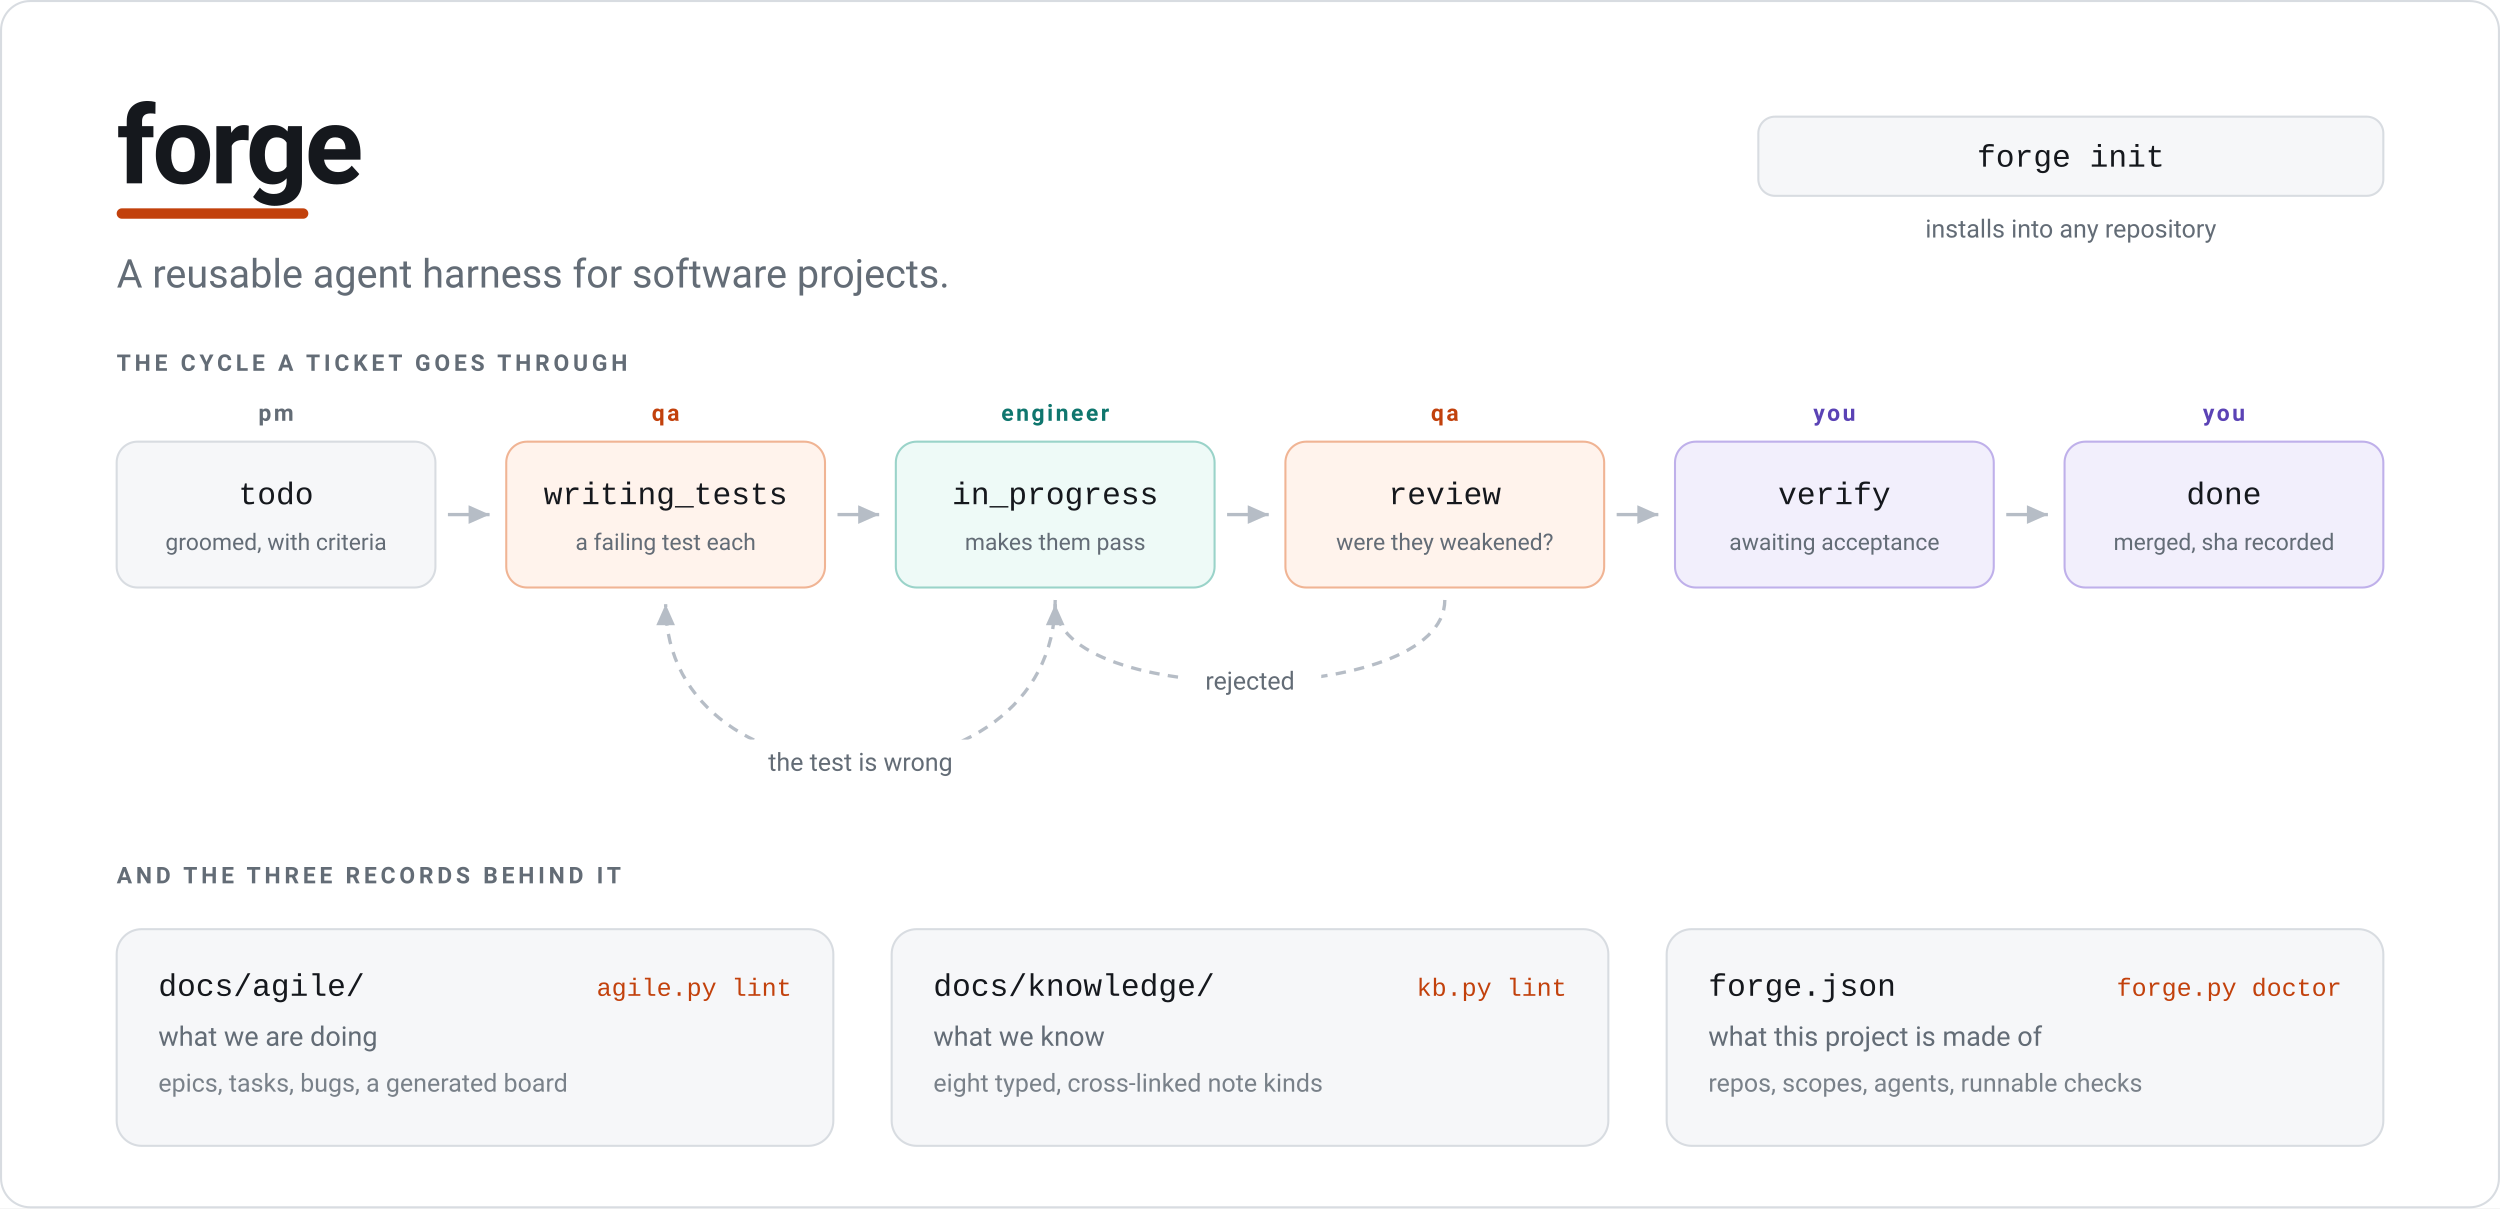
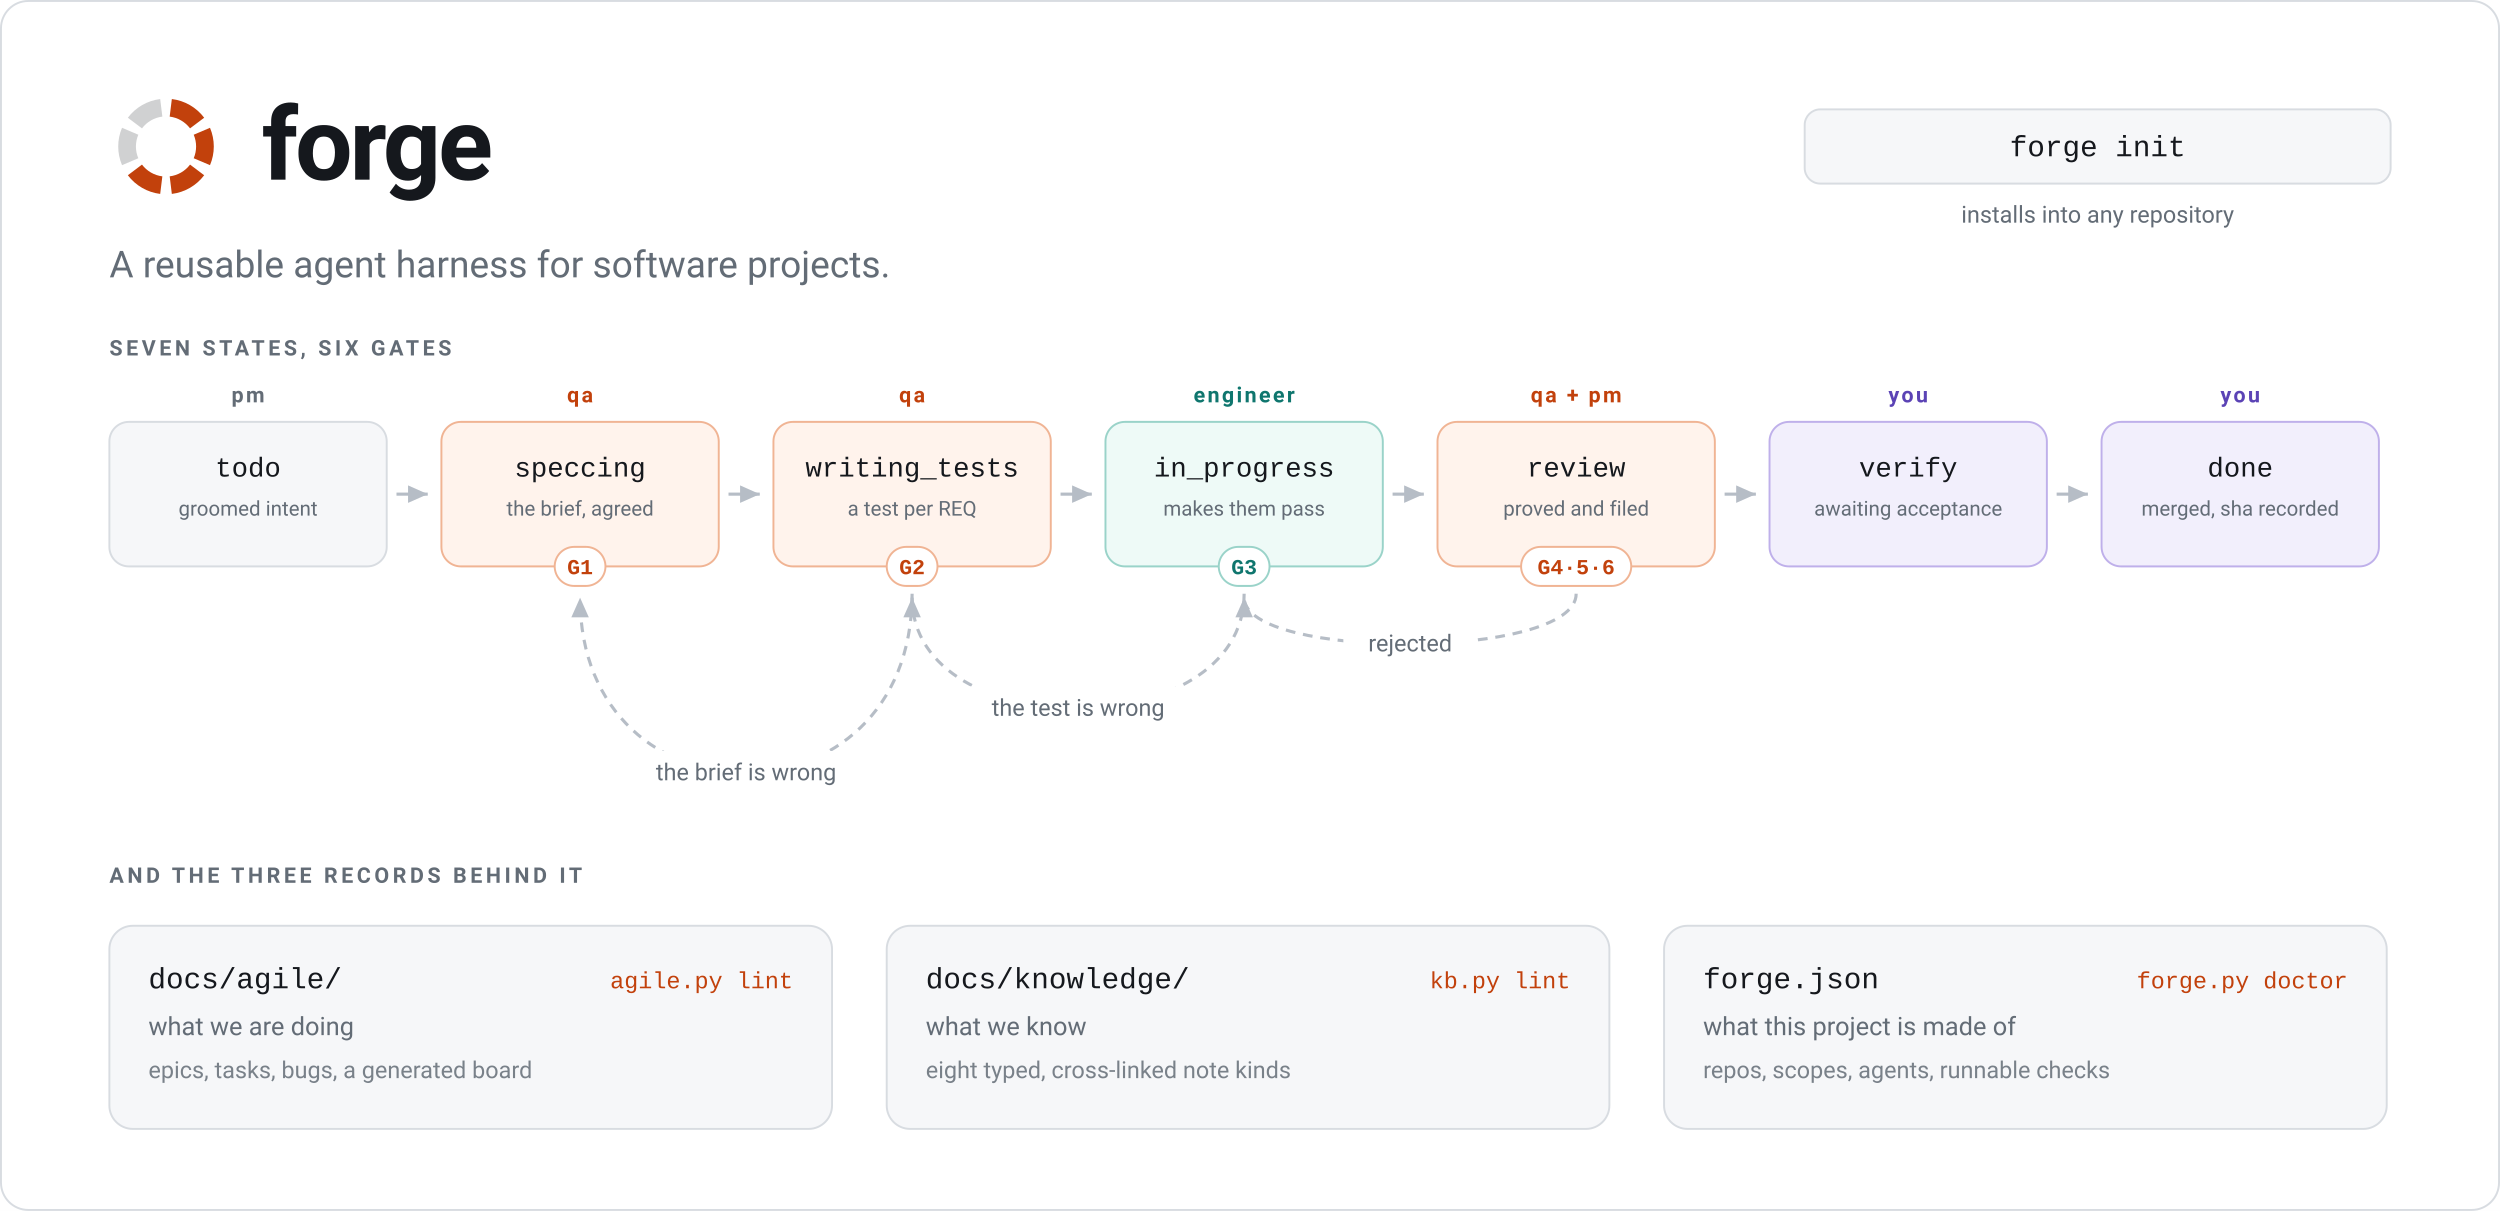
- <svg xmlns="http://www.w3.org/2000/svg" viewBox="0 0 1200 580" width="1200" height="580" role="img" aria-label="forge - the cycle a ticket goes through, and the three records behind it">
+ <svg xmlns="http://www.w3.org/2000/svg" viewBox="0 0 1280 620" width="1280" height="620" role="img" aria-label="forge - the cycle a ticket goes through, and the three records behind it">
  <defs>
    <marker id="a" viewBox="0 0 10 10" refX="9" refY="5" markerWidth="7" markerHeight="7" orient="auto-start-reverse">
      <path d="M0,1 L9,5 L0,9 z" fill="#b6bdc6" />
    </marker>
  </defs>
-   <rect width="1200" height="580" fill="#ffffff" />
-   <rect x="0.5" y="0.5" width="1199" height="579" rx="14" fill="none" stroke="#d8dce1" />
-   <text x="56" y="88" font-family="ui-sans-serif,-apple-system,BlinkMacSystemFont,'Segoe UI',Roboto,Helvetica,Arial,sans-serif" font-size="52" font-weight="700" fill="#15181d" text-anchor="start" letter-spacing="-1.5">forge</text>
-   <rect x="56" y="100" width="92" height="5" rx="2.5" fill="#c2410c" />
-   <text x="56" y="138" font-family="ui-sans-serif,-apple-system,BlinkMacSystemFont,'Segoe UI',Roboto,Helvetica,Arial,sans-serif" font-size="19" font-weight="400" fill="#636c76" text-anchor="start">A reusable agent harness for software projects.</text>
-   <rect x="844" y="56" width="300" height="38" rx="8" fill="#f6f7f9" stroke="#d8dce1" />
-   <text x="994.0" y="80" font-family="ui-monospace,SFMono-Regular,Menlo,Consolas,'Liberation Mono',monospace" font-size="15" font-weight="400" fill="#15181d" text-anchor="middle">forge init</text>
-   <text x="994.0" y="114" font-family="ui-sans-serif,-apple-system,BlinkMacSystemFont,'Segoe UI',Roboto,Helvetica,Arial,sans-serif" font-size="12" font-weight="400" fill="#636c76" text-anchor="middle">installs into any repository</text>
-   <text x="56" y="178" font-family="ui-sans-serif,-apple-system,BlinkMacSystemFont,'Segoe UI',Roboto,Helvetica,Arial,sans-serif" font-size="11" font-weight="600" fill="#636c76" text-anchor="start" letter-spacing="1.8">THE CYCLE A TICKET GOES THROUGH</text>
-   <text x="132.5" y="202" font-family="ui-sans-serif,-apple-system,BlinkMacSystemFont,'Segoe UI',Roboto,Helvetica,Arial,sans-serif" font-size="11" font-weight="600" fill="#636c76" text-anchor="middle" letter-spacing="1.2">pm</text>
-   <rect x="56" y="212" width="153" height="70" rx="10" fill="#f6f7f9" stroke="#d8dce1" />
-   <text x="132.5" y="242" font-family="ui-monospace,SFMono-Regular,Menlo,Consolas,'Liberation Mono',monospace" font-size="15" font-weight="400" fill="#15181d" text-anchor="middle">todo</text>
-   <text x="132.5" y="264" font-family="ui-sans-serif,-apple-system,BlinkMacSystemFont,'Segoe UI',Roboto,Helvetica,Arial,sans-serif" font-size="11" font-weight="400" fill="#636c76" text-anchor="middle">groomed, with criteria</text>
-   <path d="M215 247.0 L235 247.0" stroke="#b6bdc6" stroke-width="1.6" fill="none" marker-end="url(#a)" />
-   <text x="319.5" y="202" font-family="ui-sans-serif,-apple-system,BlinkMacSystemFont,'Segoe UI',Roboto,Helvetica,Arial,sans-serif" font-size="11" font-weight="600" fill="#c2410c" text-anchor="middle" letter-spacing="1.2">qa</text>
-   <rect x="243" y="212" width="153" height="70" rx="10" fill="#fff3ec" stroke="#f0b494" />
-   <text x="319.5" y="242" font-family="ui-monospace,SFMono-Regular,Menlo,Consolas,'Liberation Mono',monospace" font-size="15" font-weight="400" fill="#15181d" text-anchor="middle">writing_tests</text>
-   <text x="319.5" y="264" font-family="ui-sans-serif,-apple-system,BlinkMacSystemFont,'Segoe UI',Roboto,Helvetica,Arial,sans-serif" font-size="11" font-weight="400" fill="#636c76" text-anchor="middle">a failing test each</text>
-   <path d="M402 247.0 L422 247.0" stroke="#b6bdc6" stroke-width="1.6" fill="none" marker-end="url(#a)" />
-   <text x="506.5" y="202" font-family="ui-sans-serif,-apple-system,BlinkMacSystemFont,'Segoe UI',Roboto,Helvetica,Arial,sans-serif" font-size="11" font-weight="600" fill="#0f766e" text-anchor="middle" letter-spacing="1.2">engineer</text>
-   <rect x="430" y="212" width="153" height="70" rx="10" fill="#eefaf7" stroke="#9ad3c9" />
-   <text x="506.5" y="242" font-family="ui-monospace,SFMono-Regular,Menlo,Consolas,'Liberation Mono',monospace" font-size="15" font-weight="400" fill="#15181d" text-anchor="middle">in_progress</text>
-   <text x="506.5" y="264" font-family="ui-sans-serif,-apple-system,BlinkMacSystemFont,'Segoe UI',Roboto,Helvetica,Arial,sans-serif" font-size="11" font-weight="400" fill="#636c76" text-anchor="middle">makes them pass</text>
-   <path d="M589 247.0 L609 247.0" stroke="#b6bdc6" stroke-width="1.6" fill="none" marker-end="url(#a)" />
-   <text x="693.5" y="202" font-family="ui-sans-serif,-apple-system,BlinkMacSystemFont,'Segoe UI',Roboto,Helvetica,Arial,sans-serif" font-size="11" font-weight="600" fill="#c2410c" text-anchor="middle" letter-spacing="1.2">qa</text>
-   <rect x="617" y="212" width="153" height="70" rx="10" fill="#fff3ec" stroke="#f0b494" />
-   <text x="693.5" y="242" font-family="ui-monospace,SFMono-Regular,Menlo,Consolas,'Liberation Mono',monospace" font-size="15" font-weight="400" fill="#15181d" text-anchor="middle">review</text>
-   <text x="693.5" y="264" font-family="ui-sans-serif,-apple-system,BlinkMacSystemFont,'Segoe UI',Roboto,Helvetica,Arial,sans-serif" font-size="11" font-weight="400" fill="#636c76" text-anchor="middle">were they weakened?</text>
-   <path d="M776 247.0 L796 247.0" stroke="#b6bdc6" stroke-width="1.6" fill="none" marker-end="url(#a)" />
-   <text x="880.5" y="202" font-family="ui-sans-serif,-apple-system,BlinkMacSystemFont,'Segoe UI',Roboto,Helvetica,Arial,sans-serif" font-size="11" font-weight="600" fill="#5b43b5" text-anchor="middle" letter-spacing="1.2">you</text>
-   <rect x="804" y="212" width="153" height="70" rx="10" fill="#f2effc" stroke="#bfb0ea" />
-   <text x="880.5" y="242" font-family="ui-monospace,SFMono-Regular,Menlo,Consolas,'Liberation Mono',monospace" font-size="15" font-weight="400" fill="#15181d" text-anchor="middle">verify</text>
-   <text x="880.5" y="264" font-family="ui-sans-serif,-apple-system,BlinkMacSystemFont,'Segoe UI',Roboto,Helvetica,Arial,sans-serif" font-size="11" font-weight="400" fill="#636c76" text-anchor="middle">awaiting acceptance</text>
-   <path d="M963 247.0 L983 247.0" stroke="#b6bdc6" stroke-width="1.6" fill="none" marker-end="url(#a)" />
-   <text x="1067.5" y="202" font-family="ui-sans-serif,-apple-system,BlinkMacSystemFont,'Segoe UI',Roboto,Helvetica,Arial,sans-serif" font-size="11" font-weight="600" fill="#5b43b5" text-anchor="middle" letter-spacing="1.2">you</text>
-   <rect x="991" y="212" width="153" height="70" rx="10" fill="#f2effc" stroke="#bfb0ea" />
-   <text x="1067.5" y="242" font-family="ui-monospace,SFMono-Regular,Menlo,Consolas,'Liberation Mono',monospace" font-size="15" font-weight="400" fill="#15181d" text-anchor="middle">done</text>
-   <text x="1067.5" y="264" font-family="ui-sans-serif,-apple-system,BlinkMacSystemFont,'Segoe UI',Roboto,Helvetica,Arial,sans-serif" font-size="11" font-weight="400" fill="#636c76" text-anchor="middle">merged, sha recorded</text>
-   <path d="M693.5 288 C693.5 340 506.5 340 506.5 290" stroke="#b6bdc6" stroke-width="1.6" stroke-dasharray="5 4" fill="none" marker-end="url(#a)" />
-   <rect x="565.8" y="316.0" width="68.4" height="22" rx="6" fill="#ffffff" />
-   <text x="600.0" y="331.0" font-family="ui-sans-serif,-apple-system,BlinkMacSystemFont,'Segoe UI',Roboto,Helvetica,Arial,sans-serif" font-size="12" font-weight="400" fill="#636c76" text-anchor="middle">rejected</text>
-   <path d="M506.5 288 C506.5 392 319.5 392 319.5 290" stroke="#b6bdc6" stroke-width="1.6" stroke-dasharray="5 4" fill="none" marker-end="url(#a)" />
-   <rect x="350.45" y="355.0" width="125.1" height="22" rx="6" fill="#ffffff" />
-   <text x="413.0" y="370.0" font-family="ui-sans-serif,-apple-system,BlinkMacSystemFont,'Segoe UI',Roboto,Helvetica,Arial,sans-serif" font-size="12" font-weight="400" fill="#636c76" text-anchor="middle">the test is wrong</text>
-   <text x="56" y="424" font-family="ui-sans-serif,-apple-system,BlinkMacSystemFont,'Segoe UI',Roboto,Helvetica,Arial,sans-serif" font-size="11" font-weight="600" fill="#636c76" text-anchor="start" letter-spacing="1.8">AND THE THREE RECORDS BEHIND IT</text>
-   <rect x="56" y="446" width="344" height="104" rx="12" fill="#f6f7f9" stroke="#d8dce1" />
-   <text x="76" y="478" font-family="ui-monospace,SFMono-Regular,Menlo,Consolas,'Liberation Mono',monospace" font-size="15" font-weight="400" fill="#15181d" text-anchor="start">docs/agile/</text>
-   <text x="76" y="502" font-family="ui-sans-serif,-apple-system,BlinkMacSystemFont,'Segoe UI',Roboto,Helvetica,Arial,sans-serif" font-size="13" font-weight="400" fill="#636c76" text-anchor="start">what we are doing</text>
-   <text x="76" y="524" font-family="ui-sans-serif,-apple-system,BlinkMacSystemFont,'Segoe UI',Roboto,Helvetica,Arial,sans-serif" font-size="12" font-weight="400" fill="#636c76" text-anchor="start" opacity="0.85">epics, tasks, bugs, a generated board</text>
-   <text x="380" y="478" font-family="ui-monospace,SFMono-Regular,Menlo,Consolas,'Liberation Mono',monospace" font-size="12" font-weight="400" fill="#c2410c" text-anchor="end">agile.py lint</text>
-   <rect x="428" y="446" width="344" height="104" rx="12" fill="#f6f7f9" stroke="#d8dce1" />
-   <text x="448" y="478" font-family="ui-monospace,SFMono-Regular,Menlo,Consolas,'Liberation Mono',monospace" font-size="15" font-weight="400" fill="#15181d" text-anchor="start">docs/knowledge/</text>
-   <text x="448" y="502" font-family="ui-sans-serif,-apple-system,BlinkMacSystemFont,'Segoe UI',Roboto,Helvetica,Arial,sans-serif" font-size="13" font-weight="400" fill="#636c76" text-anchor="start">what we know</text>
-   <text x="448" y="524" font-family="ui-sans-serif,-apple-system,BlinkMacSystemFont,'Segoe UI',Roboto,Helvetica,Arial,sans-serif" font-size="12" font-weight="400" fill="#636c76" text-anchor="start" opacity="0.85">eight typed, cross-linked note kinds</text>
-   <text x="752" y="478" font-family="ui-monospace,SFMono-Regular,Menlo,Consolas,'Liberation Mono',monospace" font-size="12" font-weight="400" fill="#c2410c" text-anchor="end">kb.py lint</text>
-   <rect x="800" y="446" width="344" height="104" rx="12" fill="#f6f7f9" stroke="#d8dce1" />
-   <text x="820" y="478" font-family="ui-monospace,SFMono-Regular,Menlo,Consolas,'Liberation Mono',monospace" font-size="15" font-weight="400" fill="#15181d" text-anchor="start">forge.json</text>
-   <text x="820" y="502" font-family="ui-sans-serif,-apple-system,BlinkMacSystemFont,'Segoe UI',Roboto,Helvetica,Arial,sans-serif" font-size="13" font-weight="400" fill="#636c76" text-anchor="start">what this project is made of</text>
-   <text x="820" y="524" font-family="ui-sans-serif,-apple-system,BlinkMacSystemFont,'Segoe UI',Roboto,Helvetica,Arial,sans-serif" font-size="12" font-weight="400" fill="#636c76" text-anchor="start" opacity="0.85">repos, scopes, agents, runnable checks</text>
-   <text x="1124" y="478" font-family="ui-monospace,SFMono-Regular,Menlo,Consolas,'Liberation Mono',monospace" font-size="12" font-weight="400" fill="#c2410c" text-anchor="end">forge.py doctor</text>
+   <rect width="1280" height="620" fill="#ffffff" />
+   <rect x="0.5" y="0.5" width="1279" height="619" rx="14" fill="none" stroke="#d8dce1" />
+   <g transform="translate(56 46) scale(0.9062)" fill="none" stroke-width="10" stroke-linecap="butt">
+     <path d="M34.68 10.16 A22 22 0 0 1 49.57 18.76" stroke="#c2410c" />
+     <path d="M52.25 23.40 A22 22 0 0 1 52.25 40.60" stroke="#c2410c" />
+     <path d="M49.57 45.24 A22 22 0 0 1 34.68 53.84" stroke="#c2410c" />
+     <path d="M29.32 53.84 A22 22 0 0 1 14.43 45.24" stroke="#c2410c" />
+     <path d="M11.75 40.60 A22 22 0 0 1 11.75 23.40" stroke="#15181d" opacity="0.20" />
+     <path d="M14.43 18.76 A22 22 0 0 1 29.32 10.16" stroke="#15181d" opacity="0.20" />
+   </g>
+   <text x="134" y="92" font-family="ui-sans-serif,-apple-system,BlinkMacSystemFont,'Segoe UI',Roboto,Helvetica,Arial,sans-serif" font-size="52" font-weight="700" fill="#15181d" text-anchor="start" letter-spacing="-1.5">forge</text>
+   <text x="56" y="142" font-family="ui-sans-serif,-apple-system,BlinkMacSystemFont,'Segoe UI',Roboto,Helvetica,Arial,sans-serif" font-size="19" font-weight="400" fill="#636c76" text-anchor="start">A reusable agent harness for software projects.</text>
+   <rect x="924" y="56" width="300" height="38" rx="8" fill="#f6f7f9" stroke="#d8dce1" />
+   <text x="1074.0" y="80" font-family="ui-monospace,SFMono-Regular,Menlo,Consolas,'Liberation Mono',monospace" font-size="15" font-weight="400" fill="#15181d" text-anchor="middle">forge init</text>
+   <text x="1074.0" y="114" font-family="ui-sans-serif,-apple-system,BlinkMacSystemFont,'Segoe UI',Roboto,Helvetica,Arial,sans-serif" font-size="12" font-weight="400" fill="#636c76" text-anchor="middle">installs into any repository</text>
+   <text x="56" y="182" font-family="ui-sans-serif,-apple-system,BlinkMacSystemFont,'Segoe UI',Roboto,Helvetica,Arial,sans-serif" font-size="11" font-weight="600" fill="#636c76" text-anchor="start" letter-spacing="1.8">SEVEN STATES, SIX GATES</text>
+   <text x="127.0" y="206" font-family="ui-sans-serif,-apple-system,BlinkMacSystemFont,'Segoe UI',Roboto,Helvetica,Arial,sans-serif" font-size="11" font-weight="600" fill="#636c76" text-anchor="middle" letter-spacing="1.2">pm</text>
+   <rect x="56" y="216" width="142" height="74" rx="10" fill="#f6f7f9" stroke="#d8dce1" />
+   <text x="127.0" y="244" font-family="ui-monospace,SFMono-Regular,Menlo,Consolas,'Liberation Mono',monospace" font-size="14" font-weight="400" fill="#15181d" text-anchor="middle">todo</text>
+   <text x="127.0" y="264" font-family="ui-sans-serif,-apple-system,BlinkMacSystemFont,'Segoe UI',Roboto,Helvetica,Arial,sans-serif" font-size="10.5" font-weight="400" fill="#636c76" text-anchor="middle">groomed intent</text>
+   <path d="M203 253.0 L219 253.0" stroke="#b6bdc6" stroke-width="1.6" fill="none" marker-end="url(#a)" />
+   <text x="297.0" y="206" font-family="ui-sans-serif,-apple-system,BlinkMacSystemFont,'Segoe UI',Roboto,Helvetica,Arial,sans-serif" font-size="11" font-weight="600" fill="#c2410c" text-anchor="middle" letter-spacing="1.2">qa</text>
+   <rect x="226" y="216" width="142" height="74" rx="10" fill="#fff3ec" stroke="#f0b494" />
+   <text x="297.0" y="244" font-family="ui-monospace,SFMono-Regular,Menlo,Consolas,'Liberation Mono',monospace" font-size="14" font-weight="400" fill="#15181d" text-anchor="middle">speccing</text>
+   <text x="297.0" y="264" font-family="ui-sans-serif,-apple-system,BlinkMacSystemFont,'Segoe UI',Roboto,Helvetica,Arial,sans-serif" font-size="10.5" font-weight="400" fill="#636c76" text-anchor="middle">the brief, agreed</text>
+   <rect x="284.0" y="280" width="26.0" height="20" rx="10" fill="#ffffff" stroke="#f0b494" />
+   <text x="297.0" y="294" font-family="ui-monospace,SFMono-Regular,Menlo,Consolas,'Liberation Mono',monospace" font-size="11" font-weight="600" fill="#c2410c" text-anchor="middle">G1</text>
+   <path d="M373 253.0 L389 253.0" stroke="#b6bdc6" stroke-width="1.6" fill="none" marker-end="url(#a)" />
+   <text x="467.0" y="206" font-family="ui-sans-serif,-apple-system,BlinkMacSystemFont,'Segoe UI',Roboto,Helvetica,Arial,sans-serif" font-size="11" font-weight="600" fill="#c2410c" text-anchor="middle" letter-spacing="1.2">qa</text>
+   <rect x="396" y="216" width="142" height="74" rx="10" fill="#fff3ec" stroke="#f0b494" />
+   <text x="467.0" y="244" font-family="ui-monospace,SFMono-Regular,Menlo,Consolas,'Liberation Mono',monospace" font-size="14" font-weight="400" fill="#15181d" text-anchor="middle">writing_tests</text>
+   <text x="467.0" y="264" font-family="ui-sans-serif,-apple-system,BlinkMacSystemFont,'Segoe UI',Roboto,Helvetica,Arial,sans-serif" font-size="10.5" font-weight="400" fill="#636c76" text-anchor="middle">a test per REQ</text>
+   <rect x="454.0" y="280" width="26.0" height="20" rx="10" fill="#ffffff" stroke="#f0b494" />
+   <text x="467.0" y="294" font-family="ui-monospace,SFMono-Regular,Menlo,Consolas,'Liberation Mono',monospace" font-size="11" font-weight="600" fill="#c2410c" text-anchor="middle">G2</text>
+   <path d="M543 253.0 L559 253.0" stroke="#b6bdc6" stroke-width="1.6" fill="none" marker-end="url(#a)" />
+   <text x="637.0" y="206" font-family="ui-sans-serif,-apple-system,BlinkMacSystemFont,'Segoe UI',Roboto,Helvetica,Arial,sans-serif" font-size="11" font-weight="600" fill="#0f766e" text-anchor="middle" letter-spacing="1.2">engineer</text>
+   <rect x="566" y="216" width="142" height="74" rx="10" fill="#eefaf7" stroke="#9ad3c9" />
+   <text x="637.0" y="244" font-family="ui-monospace,SFMono-Regular,Menlo,Consolas,'Liberation Mono',monospace" font-size="14" font-weight="400" fill="#15181d" text-anchor="middle">in_progress</text>
+   <text x="637.0" y="264" font-family="ui-sans-serif,-apple-system,BlinkMacSystemFont,'Segoe UI',Roboto,Helvetica,Arial,sans-serif" font-size="10.5" font-weight="400" fill="#636c76" text-anchor="middle">makes them pass</text>
+   <rect x="624.0" y="280" width="26.0" height="20" rx="10" fill="#ffffff" stroke="#9ad3c9" />
+   <text x="637.0" y="294" font-family="ui-monospace,SFMono-Regular,Menlo,Consolas,'Liberation Mono',monospace" font-size="11" font-weight="600" fill="#0f766e" text-anchor="middle">G3</text>
+   <path d="M713 253.0 L729 253.0" stroke="#b6bdc6" stroke-width="1.6" fill="none" marker-end="url(#a)" />
+   <text x="807.0" y="206" font-family="ui-sans-serif,-apple-system,BlinkMacSystemFont,'Segoe UI',Roboto,Helvetica,Arial,sans-serif" font-size="11" font-weight="600" fill="#c2410c" text-anchor="middle" letter-spacing="1.2">qa + pm</text>
+   <rect x="736" y="216" width="142" height="74" rx="10" fill="#fff3ec" stroke="#f0b494" />
+   <text x="807.0" y="244" font-family="ui-monospace,SFMono-Regular,Menlo,Consolas,'Liberation Mono',monospace" font-size="14" font-weight="400" fill="#15181d" text-anchor="middle">review</text>
+   <text x="807.0" y="264" font-family="ui-sans-serif,-apple-system,BlinkMacSystemFont,'Segoe UI',Roboto,Helvetica,Arial,sans-serif" font-size="10.5" font-weight="400" fill="#636c76" text-anchor="middle">proved and filed</text>
+   <rect x="778.8" y="280" width="56.4" height="20" rx="10" fill="#ffffff" stroke="#f0b494" />
+   <text x="807.0" y="294" font-family="ui-monospace,SFMono-Regular,Menlo,Consolas,'Liberation Mono',monospace" font-size="11" font-weight="600" fill="#c2410c" text-anchor="middle">G4·5·6</text>
+   <path d="M883 253.0 L899 253.0" stroke="#b6bdc6" stroke-width="1.6" fill="none" marker-end="url(#a)" />
+   <text x="977.0" y="206" font-family="ui-sans-serif,-apple-system,BlinkMacSystemFont,'Segoe UI',Roboto,Helvetica,Arial,sans-serif" font-size="11" font-weight="600" fill="#5b43b5" text-anchor="middle" letter-spacing="1.2">you</text>
+   <rect x="906" y="216" width="142" height="74" rx="10" fill="#f2effc" stroke="#bfb0ea" />
+   <text x="977.0" y="244" font-family="ui-monospace,SFMono-Regular,Menlo,Consolas,'Liberation Mono',monospace" font-size="14" font-weight="400" fill="#15181d" text-anchor="middle">verify</text>
+   <text x="977.0" y="264" font-family="ui-sans-serif,-apple-system,BlinkMacSystemFont,'Segoe UI',Roboto,Helvetica,Arial,sans-serif" font-size="10.5" font-weight="400" fill="#636c76" text-anchor="middle">awaiting acceptance</text>
+   <path d="M1053 253.0 L1069 253.0" stroke="#b6bdc6" stroke-width="1.6" fill="none" marker-end="url(#a)" />
+   <text x="1147.0" y="206" font-family="ui-sans-serif,-apple-system,BlinkMacSystemFont,'Segoe UI',Roboto,Helvetica,Arial,sans-serif" font-size="11" font-weight="600" fill="#5b43b5" text-anchor="middle" letter-spacing="1.2">you</text>
+   <rect x="1076" y="216" width="142" height="74" rx="10" fill="#f2effc" stroke="#bfb0ea" />
+   <text x="1147.0" y="244" font-family="ui-monospace,SFMono-Regular,Menlo,Consolas,'Liberation Mono',monospace" font-size="14" font-weight="400" fill="#15181d" text-anchor="middle">done</text>
+   <text x="1147.0" y="264" font-family="ui-sans-serif,-apple-system,BlinkMacSystemFont,'Segoe UI',Roboto,Helvetica,Arial,sans-serif" font-size="10.5" font-weight="400" fill="#636c76" text-anchor="middle">merged, sha recorded</text>
+   <path d="M807.0 304 C807.0 338 637.0 338 637.0 306" stroke="#b6bdc6" stroke-width="1.6" stroke-dasharray="5 4" fill="none" marker-end="url(#a)" />
+   <rect x="687.8" y="318.5" width="68.4" height="22" rx="6" fill="#ffffff" />
+   <text x="722.0" y="333.5" font-family="ui-sans-serif,-apple-system,BlinkMacSystemFont,'Segoe UI',Roboto,Helvetica,Arial,sans-serif" font-size="12" font-weight="400" fill="#636c76" text-anchor="middle">rejected</text>
+   <path d="M637.0 304 C637.0 382 467.0 382 467.0 306" stroke="#b6bdc6" stroke-width="1.6" stroke-dasharray="5 4" fill="none" marker-end="url(#a)" />
+   <rect x="489.45" y="351.5" width="125.1" height="22" rx="6" fill="#ffffff" />
+   <text x="552.0" y="366.5" font-family="ui-sans-serif,-apple-system,BlinkMacSystemFont,'Segoe UI',Roboto,Helvetica,Arial,sans-serif" font-size="12" font-weight="400" fill="#636c76" text-anchor="middle">the test is wrong</text>
+   <path d="M467.0 304 C467.0 426 297.0 426 297.0 306" stroke="#b6bdc6" stroke-width="1.6" stroke-dasharray="5 4" fill="none" marker-end="url(#a)" />
+   <rect x="316.3" y="384.5" width="131.4" height="22" rx="6" fill="#ffffff" />
+   <text x="382.0" y="399.5" font-family="ui-sans-serif,-apple-system,BlinkMacSystemFont,'Segoe UI',Roboto,Helvetica,Arial,sans-serif" font-size="12" font-weight="400" fill="#636c76" text-anchor="middle">the brief is wrong</text>
+   <text x="56" y="452" font-family="ui-sans-serif,-apple-system,BlinkMacSystemFont,'Segoe UI',Roboto,Helvetica,Arial,sans-serif" font-size="11" font-weight="600" fill="#636c76" text-anchor="start" letter-spacing="1.8">AND THE THREE RECORDS BEHIND IT</text>
+   <rect x="56" y="474" width="370" height="104" rx="12" fill="#f6f7f9" stroke="#d8dce1" />
+   <text x="76" y="506" font-family="ui-monospace,SFMono-Regular,Menlo,Consolas,'Liberation Mono',monospace" font-size="15" font-weight="400" fill="#15181d" text-anchor="start">docs/agile/</text>
+   <text x="76" y="530" font-family="ui-sans-serif,-apple-system,BlinkMacSystemFont,'Segoe UI',Roboto,Helvetica,Arial,sans-serif" font-size="13" font-weight="400" fill="#636c76" text-anchor="start">what we are doing</text>
+   <text x="76" y="552" font-family="ui-sans-serif,-apple-system,BlinkMacSystemFont,'Segoe UI',Roboto,Helvetica,Arial,sans-serif" font-size="12" font-weight="400" fill="#636c76" text-anchor="start" opacity="0.85">epics, tasks, bugs, a generated board</text>
+   <text x="406" y="506" font-family="ui-monospace,SFMono-Regular,Menlo,Consolas,'Liberation Mono',monospace" font-size="12" font-weight="400" fill="#c2410c" text-anchor="end">agile.py lint</text>
+   <rect x="454" y="474" width="370" height="104" rx="12" fill="#f6f7f9" stroke="#d8dce1" />
+   <text x="474" y="506" font-family="ui-monospace,SFMono-Regular,Menlo,Consolas,'Liberation Mono',monospace" font-size="15" font-weight="400" fill="#15181d" text-anchor="start">docs/knowledge/</text>
+   <text x="474" y="530" font-family="ui-sans-serif,-apple-system,BlinkMacSystemFont,'Segoe UI',Roboto,Helvetica,Arial,sans-serif" font-size="13" font-weight="400" fill="#636c76" text-anchor="start">what we know</text>
+   <text x="474" y="552" font-family="ui-sans-serif,-apple-system,BlinkMacSystemFont,'Segoe UI',Roboto,Helvetica,Arial,sans-serif" font-size="12" font-weight="400" fill="#636c76" text-anchor="start" opacity="0.85">eight typed, cross-linked note kinds</text>
+   <text x="804" y="506" font-family="ui-monospace,SFMono-Regular,Menlo,Consolas,'Liberation Mono',monospace" font-size="12" font-weight="400" fill="#c2410c" text-anchor="end">kb.py lint</text>
+   <rect x="852" y="474" width="370" height="104" rx="12" fill="#f6f7f9" stroke="#d8dce1" />
+   <text x="872" y="506" font-family="ui-monospace,SFMono-Regular,Menlo,Consolas,'Liberation Mono',monospace" font-size="15" font-weight="400" fill="#15181d" text-anchor="start">forge.json</text>
+   <text x="872" y="530" font-family="ui-sans-serif,-apple-system,BlinkMacSystemFont,'Segoe UI',Roboto,Helvetica,Arial,sans-serif" font-size="13" font-weight="400" fill="#636c76" text-anchor="start">what this project is made of</text>
+   <text x="872" y="552" font-family="ui-sans-serif,-apple-system,BlinkMacSystemFont,'Segoe UI',Roboto,Helvetica,Arial,sans-serif" font-size="12" font-weight="400" fill="#636c76" text-anchor="start" opacity="0.85">repos, scopes, agents, runnable checks</text>
+   <text x="1202" y="506" font-family="ui-monospace,SFMono-Regular,Menlo,Consolas,'Liberation Mono',monospace" font-size="12" font-weight="400" fill="#c2410c" text-anchor="end">forge.py doctor</text>
</svg>
